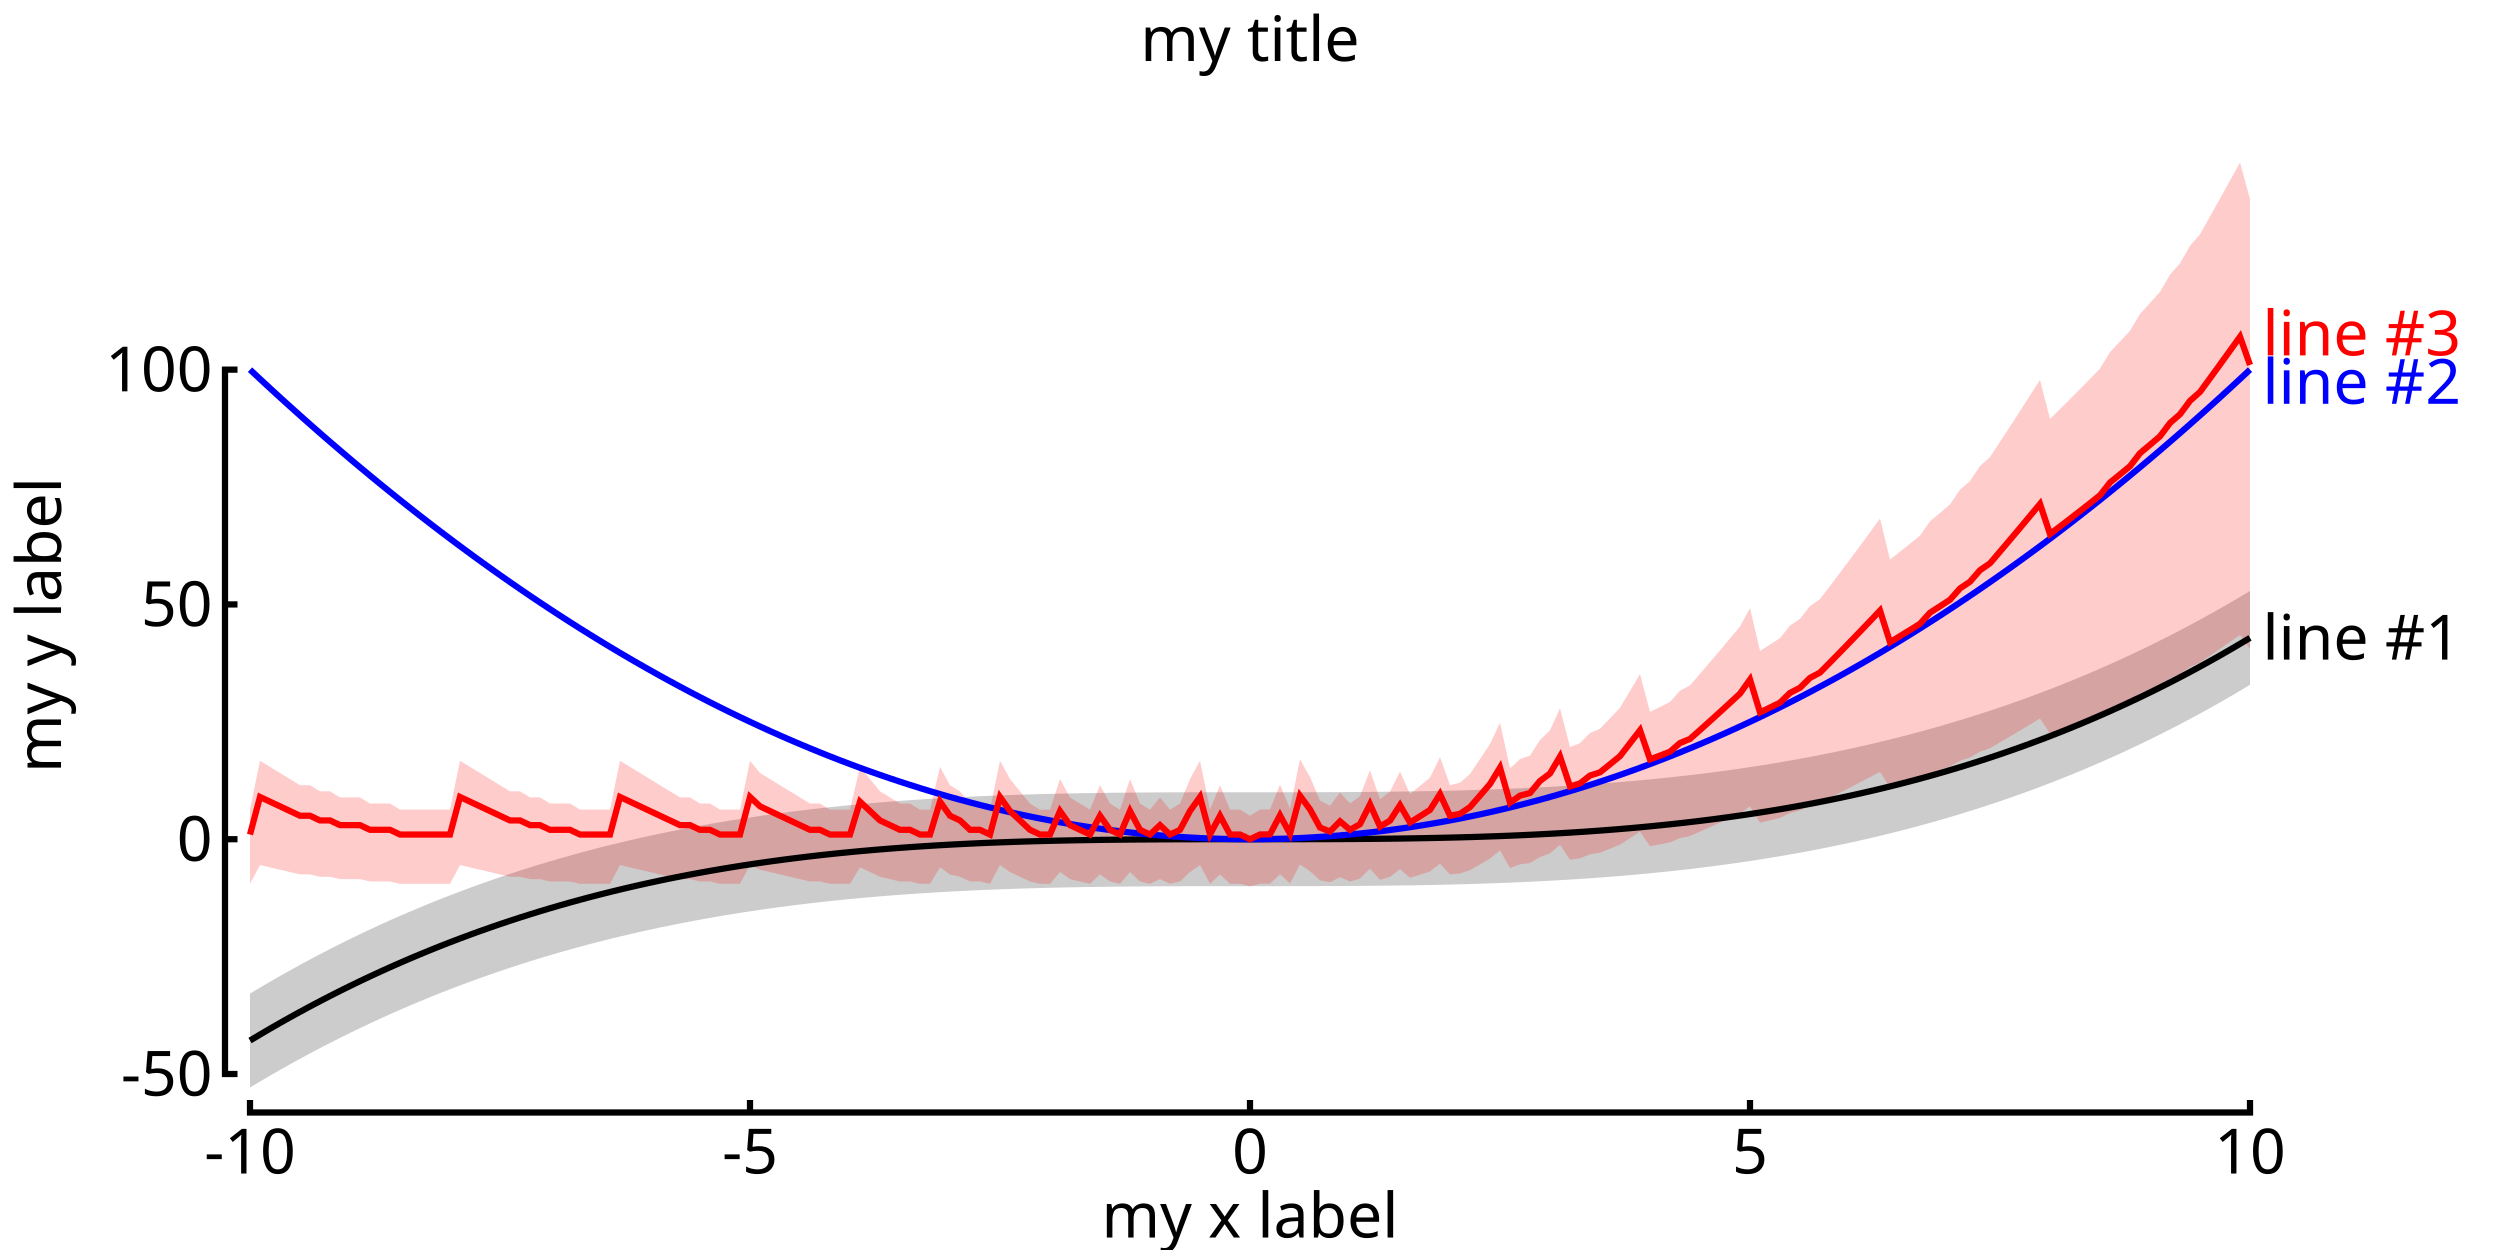
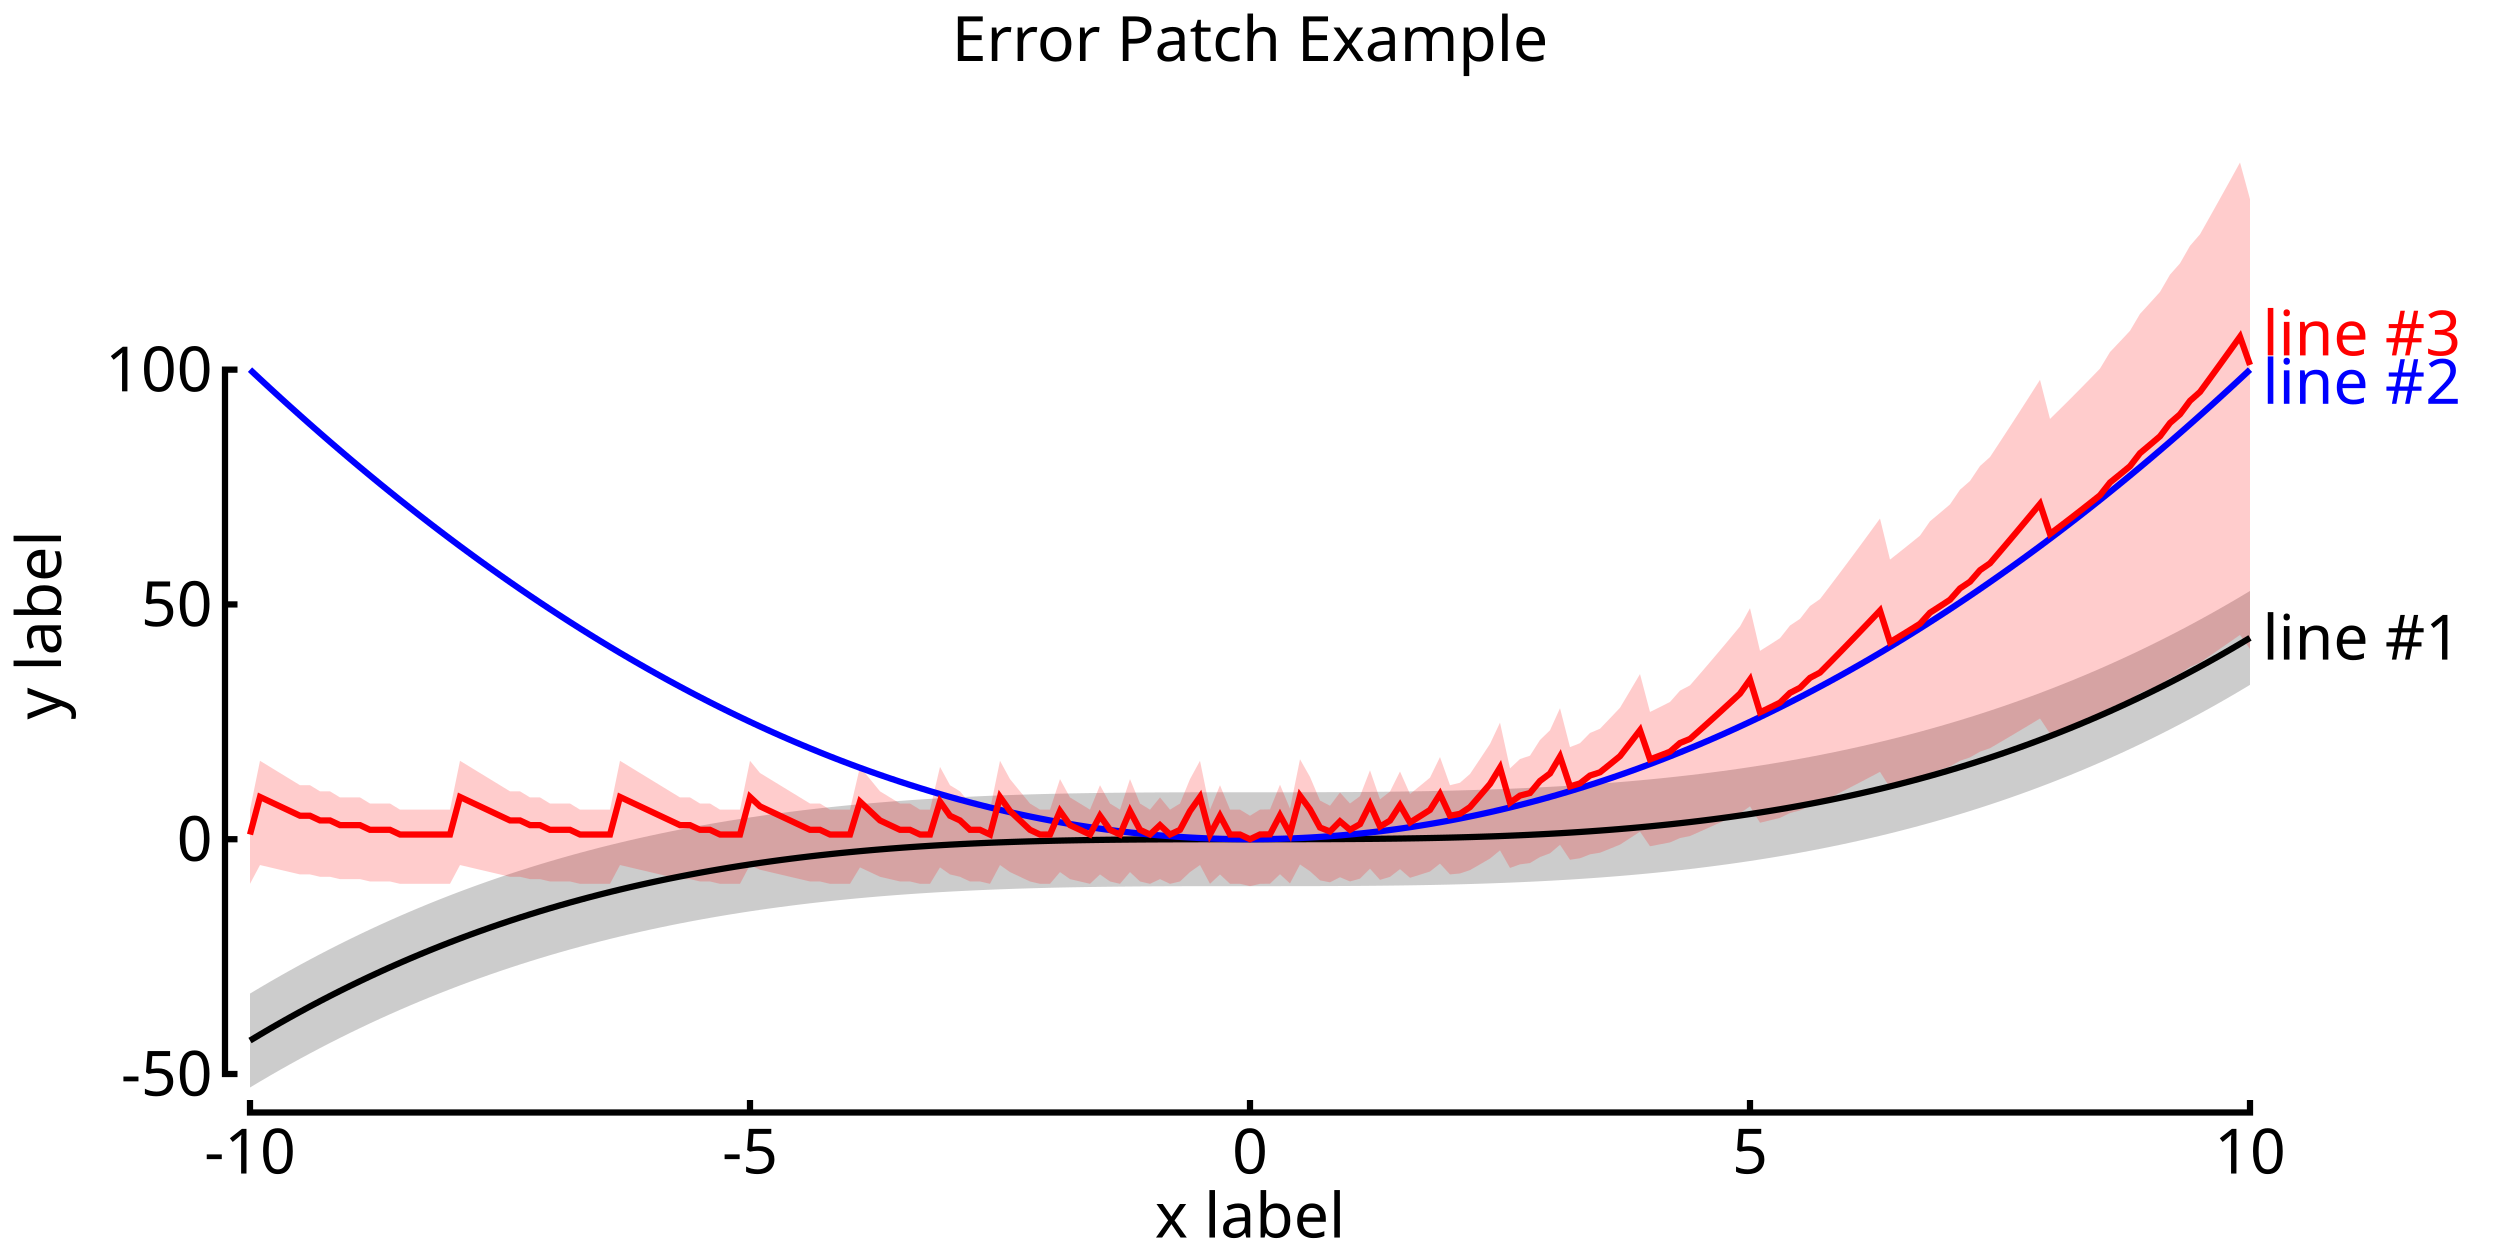
<svg xmlns="http://www.w3.org/2000/svg" width="7.68in" height="3.84in" viewBox="0 0 400 200" version="1.1">
  <polygon fill="black" stroke="none" stroke-width="0" fill-opacity="0.2" points="40.0,158.974 41.6,158.017 43.2,157.079 44.8,156.161 46.4,155.261 48.0,154.379 49.6,153.516 51.2,152.672 52.8,151.845 54.4,151.036 56.0,150.244 57.6,149.47 59.2,148.713 60.8,147.973 62.4,147.25 64.0,146.544 65.6,145.854 67.2,145.18 68.8,144.522 70.4,143.88 72.0,143.254 73.6,142.643 75.2,142.048 76.8,141.467 78.4,140.902 80.0,140.351 81.6,139.814 83.2,139.292 84.8,138.784 86.4,138.29 88.0,137.81 89.6,137.343 91.2,136.89 92.8,136.449 94.4,136.022 96.0,135.607 97.6,135.205 99.2,134.816 100.8,134.438 102.4,134.073 104.0,133.719 105.6,133.377 107.2,133.046 108.8,132.727 110.4,132.418 112.0,132.12 113.6,131.833 115.2,131.557 116.8,131.29 118.4,131.034 120.0,130.788 121.6,130.551 123.2,130.324 124.8,130.105 126.4,129.897 128.0,129.696 129.6,129.505 131.2,129.322 132.8,129.148 134.4,128.981 136.0,128.823 137.6,128.672 139.2,128.529 140.8,128.393 142.4,128.264 144.0,128.142 145.6,128.027 147.2,127.919 148.8,127.817 150.4,127.721 152.0,127.631 153.6,127.547 155.2,127.468 156.8,127.395 158.4,127.327 160.0,127.264 161.6,127.206 163.2,127.153 164.8,127.104 166.4,127.059 168.0,127.019 169.6,126.982 171.2,126.949 172.8,126.919 174.4,126.893 176.0,126.87 177.6,126.849 179.2,126.832 180.8,126.817 182.4,126.804 184.0,126.793 185.6,126.785 187.2,126.778 188.8,126.772 190.4,126.768 192.0,126.765 193.6,126.763 195.2,126.762 196.8,126.761 198.4,126.761 200.0,126.761 201.6,126.761 203.2,126.761 204.8,126.76 206.4,126.759 208.0,126.757 209.6,126.754 211.2,126.75 212.8,126.745 214.4,126.738 216,126.729 217.6,126.718 219.2,126.705 220.8,126.69 222.4,126.673 224.0,126.652 225.6,126.629 227.2,126.603 228.8,126.573 230.4,126.54 232.0,126.503 233.6,126.463 235.2,126.418 236.8,126.369 238.4,126.316 240.0,126.258 241.6,126.195 243.2,126.127 244.8,126.054 246.4,125.975 248.0,125.891 249.6,125.801 251.2,125.706 252.8,125.603 254.4,125.495 256.0,125.38 257.6,125.258 259.2,125.129 260.8,124.994 262.4,124.85 264.0,124.699 265.6,124.541 267.2,124.375 268.8,124.2 270.4,124.017 272.0,123.826 273.6,123.626 275.2,123.417 276.8,123.199 278.4,122.971 280.0,122.735 281.6,122.488 283.2,122.232 284.8,121.965 286.4,121.689 288.0,121.402 289.6,121.104 291.2,120.796 292.8,120.476 294.4,120.145 296.0,119.803 297.6,119.449 299.2,119.084 300.8,118.706 302.4,118.317 304.0,117.915 305.6,117.5 307.2,117.073 308.8,116.632 310.4,116.179 312.0,115.712 313.6,115.232 315.2,114.738 316.8,114.23 318.4,113.708 320.0,113.171 321.6,112.621 323.2,112.055 324.8,111.475 326.4,110.879 328.0,110.268 329.6,109.642 331.2,109 332.8,108.342 334.4,107.669 336.0,106.979 337.6,106.272 339.2,105.549 340.8,104.809 342.4,104.052 344.0,103.278 345.6,102.487 347.2,101.677 348.8,100.851 350.4,100.006 352.0,99.143 353.6,98.261 355.2,97.361 356.8,96.443 358.4,95.505 360.0,94.548 360.0,109.575 358.4,110.532 356.8,111.469 355.2,112.388 353.6,113.288 352.0,114.169 350.4,115.032 348.8,115.877 347.2,116.704 345.6,117.513 344.0,118.304 342.4,119.078 340.8,119.835 339.2,120.575 337.6,121.298 336.0,122.005 334.4,122.695 332.8,123.369 331.2,124.026 329.6,124.668 328.0,125.295 326.4,125.905 324.8,126.501 323.2,127.081 321.6,127.647 320.0,128.198 318.4,128.734 316.8,129.256 315.2,129.764 313.6,130.258 312.0,130.738 310.4,131.205 308.8,131.659 307.2,132.099 305.6,132.526 304.0,132.941 302.4,133.343 300.8,133.733 299.2,134.11 297.6,134.476 296.0,134.829 294.4,135.172 292.8,135.502 291.2,135.822 289.6,136.13 288.0,136.428 286.4,136.715 284.8,136.992 283.2,137.258 281.6,137.514 280.0,137.761 278.4,137.998 276.8,138.225 275.2,138.443 273.6,138.652 272.0,138.852 270.4,139.043 268.8,139.226 267.2,139.401 265.6,139.567 264.0,139.726 262.4,139.877 260.8,140.02 259.2,140.156 257.6,140.284 256.0,140.406 254.4,140.521 252.8,140.63 251.2,140.732 249.6,140.828 248.0,140.918 246.4,141.002 244.8,141.08 243.2,141.153 241.6,141.221 240.0,141.284 238.4,141.342 236.8,141.395 235.2,141.444 233.6,141.489 232.0,141.53 230.4,141.566 228.8,141.6 227.2,141.629 225.6,141.655 224.0,141.679 222.4,141.699 220.8,141.717 219.2,141.732 217.6,141.745 216,141.755 214.4,141.764 212.8,141.771 211.2,141.776 209.6,141.78 208.0,141.783 206.4,141.785 204.8,141.787 203.2,141.787 201.6,141.787 200.0,141.787 198.4,141.787 196.8,141.788 195.2,141.788 193.6,141.789 192.0,141.791 190.4,141.794 188.8,141.798 187.2,141.804 185.6,141.811 184.0,141.82 182.4,141.83 180.8,141.843 179.2,141.858 177.6,141.876 176.0,141.896 174.4,141.919 172.8,141.946 171.2,141.975 169.6,142.008 168.0,142.045 166.4,142.086 164.8,142.13 163.2,142.179 161.6,142.233 160.0,142.291 158.4,142.354 156.8,142.421 155.2,142.495 153.6,142.573 152.0,142.657 150.4,142.747 148.8,142.843 147.2,142.945 145.6,143.053 144.0,143.168 142.4,143.29 140.8,143.419 139.2,143.555 137.6,143.698 136.0,143.849 134.4,144.008 132.8,144.174 131.2,144.349 129.6,144.531 128.0,144.723 126.4,144.923 124.8,145.132 123.2,145.35 121.6,145.577 120.0,145.814 118.4,146.06 116.8,146.317 115.2,146.583 113.6,146.86 112.0,147.147 110.4,147.444 108.8,147.753 107.2,148.072 105.6,148.403 104.0,148.745 102.4,149.099 100.8,149.465 99.2,149.842 97.6,150.232 96.0,150.634 94.4,151.048 92.8,151.476 91.2,151.916 89.6,152.37 88.0,152.836 86.4,153.317 84.8,153.811 83.2,154.319 81.6,154.841 80.0,155.377 78.4,155.928 76.8,156.494 75.2,157.074 73.6,157.669 72.0,158.28 70.4,158.906 68.8,159.548 67.2,160.206 65.6,160.88 64.0,161.57 62.4,162.276 60.8,162.999 59.2,163.739 57.6,164.496 56.0,165.27 54.4,166.062 52.8,166.871 51.2,167.698 49.6,168.543 48.0,169.406 46.4,170.287 44.8,171.187 43.2,172.106 41.6,173.043 40.0,174.0 " />
  <polygon fill="blue" stroke="none" stroke-width="0" fill-opacity="0.2" points="40.0,59.143 41.6,60.638 43.2,62.118 44.8,63.583 46.4,65.033 48.0,66.468 49.6,67.888 51.2,69.293 52.8,70.683 54.4,72.058 56.0,73.418 57.6,74.763 59.2,76.092 60.8,77.407 62.4,78.707 64.0,79.992 65.6,81.261 67.2,82.516 68.8,83.756 70.4,84.98 72.0,86.19 73.6,87.385 75.2,88.564 76.8,89.729 78.4,90.878 80.0,92.013 81.6,93.132 83.2,94.237 84.8,95.326 86.4,96.4 88.0,97.46 89.6,98.504 91.2,99.533 92.8,100.548 94.4,101.547 96.0,102.531 97.6,103.5 99.2,104.455 100.8,105.394 102.4,106.318 104.0,107.227 105.6,108.121 107.2,109 108.8,109.864 110.4,110.713 112.0,111.547 113.6,112.366 115.2,113.17 116.8,113.959 118.4,114.733 120.0,115.491 121.6,116.235 123.2,116.964 124.8,117.678 126.4,118.376 128.0,119.06 129.6,119.729 131.2,120.382 132.8,121.021 134.4,121.645 136.0,122.253 137.6,122.847 139.2,123.425 140.8,123.989 142.4,124.537 144.0,125.071 145.6,125.589 147.2,126.092 148.8,126.581 150.4,127.054 152.0,127.512 153.6,127.956 155.2,128.384 156.8,128.797 158.4,129.195 160.0,129.579 161.6,129.947 163.2,130.3 164.8,130.638 166.4,130.961 168.0,131.269 169.6,131.562 171.2,131.84 172.8,132.103 174.4,132.351 176.0,132.584 177.6,132.802 179.2,133.005 180.8,133.192 182.4,133.365 184.0,133.523 185.6,133.666 187.2,133.793 188.8,133.906 190.4,134.004 192.0,134.086 193.6,134.154 195.2,134.207 196.8,134.244 198.4,134.267 200.0,134.274 201.6,134.267 203.2,134.244 204.8,134.207 206.4,134.154 208.0,134.086 209.6,134.004 211.2,133.906 212.8,133.793 214.4,133.666 216,133.523 217.6,133.365 219.2,133.192 220.8,133.005 222.4,132.802 224.0,132.584 225.6,132.351 227.2,132.103 228.8,131.84 230.4,131.562 232.0,131.269 233.6,130.961 235.2,130.638 236.8,130.3 238.4,129.947 240.0,129.579 241.6,129.195 243.2,128.797 244.8,128.384 246.4,127.956 248.0,127.512 249.6,127.054 251.2,126.581 252.8,126.092 254.4,125.589 256.0,125.071 257.6,124.537 259.2,123.989 260.8,123.425 262.4,122.847 264.0,122.253 265.6,121.645 267.2,121.021 268.8,120.382 270.4,119.729 272.0,119.06 273.6,118.376 275.2,117.678 276.8,116.964 278.4,116.235 280.0,115.491 281.6,114.733 283.2,113.959 284.8,113.17 286.4,112.366 288.0,111.547 289.6,110.713 291.2,109.864 292.8,109 294.4,108.121 296.0,107.227 297.6,106.318 299.2,105.394 300.8,104.455 302.4,103.5 304.0,102.531 305.6,101.547 307.2,100.548 308.8,99.533 310.4,98.504 312.0,97.46 313.6,96.4 315.2,95.326 316.8,94.237 318.4,93.132 320.0,92.013 321.6,90.878 323.2,89.729 324.8,88.564 326.4,87.385 328.0,86.19 329.6,84.98 331.2,83.756 332.8,82.516 334.4,81.261 336.0,79.992 337.6,78.707 339.2,77.407 340.8,76.092 342.4,74.763 344.0,73.418 345.6,72.058 347.2,70.683 348.8,69.293 350.4,67.888 352.0,66.468 353.6,65.033 355.2,63.583 356.8,62.118 358.4,60.638 360.0,59.143 360.0,59.143 358.4,60.638 356.8,62.118 355.2,63.583 353.6,65.033 352.0,66.468 350.4,67.888 348.8,69.293 347.2,70.683 345.6,72.058 344.0,73.418 342.4,74.763 340.8,76.092 339.2,77.407 337.6,78.707 336.0,79.992 334.4,81.261 332.8,82.516 331.2,83.756 329.6,84.98 328.0,86.19 326.4,87.385 324.8,88.564 323.2,89.729 321.6,90.878 320.0,92.013 318.4,93.132 316.8,94.237 315.2,95.326 313.6,96.4 312.0,97.46 310.4,98.504 308.8,99.533 307.2,100.548 305.6,101.547 304.0,102.531 302.4,103.5 300.8,104.455 299.2,105.394 297.6,106.318 296.0,107.227 294.4,108.121 292.8,109 291.2,109.864 289.6,110.713 288.0,111.547 286.4,112.366 284.8,113.17 283.2,113.959 281.6,114.733 280.0,115.491 278.4,116.235 276.8,116.964 275.2,117.678 273.6,118.376 272.0,119.06 270.4,119.729 268.8,120.382 267.2,121.021 265.6,121.645 264.0,122.253 262.4,122.847 260.8,123.425 259.2,123.989 257.6,124.537 256.0,125.071 254.4,125.589 252.8,126.092 251.2,126.581 249.6,127.054 248.0,127.512 246.4,127.956 244.8,128.384 243.2,128.797 241.6,129.195 240.0,129.579 238.4,129.947 236.8,130.3 235.2,130.638 233.6,130.961 232.0,131.269 230.4,131.562 228.8,131.84 227.2,132.103 225.6,132.351 224.0,132.584 222.4,132.802 220.8,133.005 219.2,133.192 217.6,133.365 216,133.523 214.4,133.666 212.8,133.793 211.2,133.906 209.6,134.004 208.0,134.086 206.4,134.154 204.8,134.207 203.2,134.244 201.6,134.267 200.0,134.274 198.4,134.267 196.8,134.244 195.2,134.207 193.6,134.154 192.0,134.086 190.4,134.004 188.8,133.906 187.2,133.793 185.6,133.666 184.0,133.523 182.4,133.365 180.8,133.192 179.2,133.005 177.6,132.802 176.0,132.584 174.4,132.351 172.8,132.103 171.2,131.84 169.6,131.562 168.0,131.269 166.4,130.961 164.8,130.638 163.2,130.3 161.6,129.947 160.0,129.579 158.4,129.195 156.8,128.797 155.2,128.384 153.6,127.956 152.0,127.512 150.4,127.054 148.8,126.581 147.2,126.092 145.6,125.589 144.0,125.071 142.4,124.537 140.8,123.989 139.2,123.425 137.6,122.847 136.0,122.253 134.4,121.645 132.8,121.021 131.2,120.382 129.6,119.729 128.0,119.06 126.4,118.376 124.8,117.678 123.2,116.964 121.6,116.235 120.0,115.491 118.4,114.733 116.8,113.959 115.2,113.17 113.6,112.366 112.0,111.547 110.4,110.713 108.8,109.864 107.2,109 105.6,108.121 104.0,107.227 102.4,106.318 100.8,105.394 99.2,104.455 97.6,103.5 96.0,102.531 94.4,101.547 92.8,100.548 91.2,99.533 89.6,98.504 88.0,97.46 86.4,96.4 84.8,95.326 83.2,94.237 81.6,93.132 80.0,92.013 78.4,90.878 76.8,89.729 75.2,88.564 73.6,87.385 72.0,86.19 70.4,84.98 68.8,83.756 67.2,82.516 65.6,81.261 64.0,79.992 62.4,78.707 60.8,77.407 59.2,76.092 57.6,74.763 56.0,73.418 54.4,72.058 52.8,70.683 51.2,69.293 49.6,67.888 48.0,66.468 46.4,65.033 44.8,63.583 43.2,62.118 41.6,60.638 40.0,59.143 " />
  <polygon fill="red" stroke="none" stroke-width="0" fill-opacity="0.2" points="40.0,129.541 41.6,121.727 43.2,122.704 44.8,123.681 46.4,124.657 48.0,125.634 49.6,125.634 51.2,126.611 52.8,126.611 54.4,127.588 56.0,127.588 57.6,127.588 59.2,128.564 60.8,128.564 62.4,128.564 64.0,129.541 65.6,129.541 67.2,129.541 68.8,129.541 70.4,129.541 72.0,129.541 73.6,121.727 75.2,122.704 76.8,123.681 78.4,124.657 80.0,125.634 81.6,126.611 83.2,126.611 84.8,127.588 86.4,127.588 88.0,128.564 89.6,128.564 91.2,128.564 92.8,129.541 94.4,129.541 96.0,129.541 97.6,129.541 99.2,121.727 100.8,122.704 102.4,123.681 104.0,124.657 105.6,125.634 107.2,126.611 108.8,127.588 110.4,127.588 112.0,128.564 113.6,128.564 115.2,129.541 116.8,129.541 118.4,129.541 120.0,121.727 121.6,123.681 123.2,124.657 124.8,125.634 126.4,126.611 128.0,127.588 129.6,128.564 131.2,128.564 132.8,129.541 134.4,129.541 136.0,129.541 137.6,122.704 139.2,124.657 140.8,126.611 142.4,127.588 144.0,128.564 145.6,128.564 147.2,129.541 148.8,129.541 150.4,122.704 152.0,125.634 153.6,126.611 155.2,128.564 156.8,128.564 158.4,129.541 160.0,121.727 161.6,124.657 163.2,126.611 164.8,128.564 166.4,129.541 168.0,129.541 169.6,124.657 171.2,127.588 172.8,128.564 174.4,129.541 176.0,125.634 177.6,128.564 179.2,129.541 180.8,124.657 182.4,128.564 184.0,129.541 185.6,127.588 187.2,129.541 188.8,128.564 190.4,124.657 192.0,121.727 193.6,129.541 195.2,125.634 196.8,129.541 198.4,129.541 200.0,130.518 201.6,129.531 203.2,129.502 204.8,125.546 206.4,129.385 208.0,121.483 209.6,124.306 211.2,128.086 212.8,128.916 214.4,126.796 216,128.564 217.6,127.382 219.2,123.251 220.8,127.89 222.4,126.65 224.0,123.437 225.6,127.041 227.2,125.742 228.8,124.423 230.4,121.131 232.0,125.634 233.6,125.234 235.2,123.837 236.8,121.444 238.4,119.032 240.0,115.623 241.6,122.938 243.2,121.444 244.8,120.907 246.4,118.397 248.0,116.844 249.6,113.318 251.2,119.539 252.8,118.905 254.4,117.273 256.0,116.6 257.6,114.929 259.2,113.24 260.8,110.554 262.4,107.848 264.0,113.914 265.6,113.122 267.2,112.312 268.8,110.505 270.4,109.655 272.0,107.809 273.6,105.944 275.2,104.059 276.8,102.154 278.4,100.23 280.0,97.31 281.6,104.137 283.2,103.131 284.8,102.105 286.4,100.083 288.0,99.019 289.6,96.958 291.2,95.854 292.8,93.754 294.4,91.635 296.0,89.496 297.6,87.337 299.2,85.159 300.8,82.962 302.4,89.535 304.0,88.275 305.6,86.995 307.2,85.696 308.8,83.401 310.4,82.063 312.0,80.705 313.6,78.352 315.2,76.955 316.8,74.562 318.4,73.126 320.0,70.694 321.6,68.243 323.2,65.772 324.8,63.281 326.4,60.771 328.0,67.032 329.6,65.459 331.2,63.867 332.8,62.255 334.4,60.624 336.0,58.974 337.6,56.327 339.2,54.637 340.8,52.928 342.4,50.222 344.0,48.474 345.6,46.706 347.2,43.942 348.8,42.135 350.4,39.332 352.0,37.486 353.6,34.644 355.2,31.782 356.8,28.901 358.4,26.0 360.0,31.87 360.0,103.846 358.4,101.588 356.8,102.704 355.2,103.812 353.6,104.913 352.0,106.006 350.4,106.716 348.8,107.794 347.2,108.489 345.6,109.552 344.0,110.232 342.4,110.905 340.8,111.945 339.2,112.603 337.6,113.252 336.0,114.27 334.4,114.905 332.8,115.533 331.2,116.153 329.6,116.765 328.0,117.37 326.4,114.962 324.8,115.927 323.2,116.885 321.6,117.835 320.0,118.778 318.4,119.714 316.8,120.266 315.2,121.186 313.6,121.724 312.0,122.629 310.4,123.151 308.8,123.666 307.2,124.548 305.6,125.048 304.0,125.54 302.4,126.025 300.8,123.497 299.2,124.342 297.6,125.18 296.0,126.01 294.4,126.832 292.8,127.648 291.2,128.455 289.6,128.88 288.0,129.672 286.4,130.082 284.8,130.86 283.2,131.254 281.6,131.641 280.0,129.015 278.4,130.138 276.8,130.878 275.2,131.611 273.6,132.336 272.0,133.053 270.4,133.763 268.8,134.09 267.2,134.785 265.6,135.097 264.0,135.401 262.4,133.068 260.8,134.109 259.2,135.142 257.6,135.792 256.0,136.434 254.4,136.693 252.8,137.321 251.2,137.565 249.6,135.172 248.0,136.528 246.4,137.125 244.8,138.091 243.2,138.298 241.6,138.872 240.0,136.059 238.4,137.37 236.8,138.298 235.2,139.218 233.6,139.755 232.0,139.909 230.4,138.177 228.8,139.443 227.2,139.95 225.6,140.45 224.0,139.064 222.4,140.3 220.8,140.777 219.2,138.992 217.6,140.582 216,141.036 214.4,140.356 212.8,141.171 211.2,140.852 209.6,139.398 208.0,138.313 206.4,141.352 204.8,139.875 203.2,141.397 201.6,141.408 200.0,141.787 198.4,141.412 196.8,141.412 195.2,139.909 193.6,141.412 192.0,138.406 190.4,139.533 188.8,141.036 187.2,141.412 185.6,140.66 184.0,141.412 182.4,141.036 180.8,139.533 179.2,141.412 177.6,141.036 176.0,139.909 174.4,141.412 172.8,141.036 171.2,140.66 169.6,139.533 168.0,141.412 166.4,141.412 164.8,141.036 163.2,140.285 161.6,139.533 160.0,138.406 158.4,141.412 156.8,141.036 155.2,141.036 153.6,140.285 152.0,139.909 150.4,138.782 148.8,141.412 147.2,141.412 145.6,141.036 144.0,141.036 142.4,140.66 140.8,140.285 139.2,139.533 137.6,138.782 136.0,141.412 134.4,141.412 132.8,141.412 131.2,141.036 129.6,141.036 128.0,140.66 126.4,140.285 124.8,139.909 123.2,139.533 121.6,139.158 120.0,138.406 118.4,141.412 116.8,141.412 115.2,141.412 113.6,141.036 112.0,141.036 110.4,140.66 108.8,140.66 107.2,140.285 105.6,139.909 104.0,139.533 102.4,139.158 100.8,138.782 99.2,138.406 97.6,141.412 96.0,141.412 94.4,141.412 92.8,141.412 91.2,141.036 89.6,141.036 88.0,141.036 86.4,140.66 84.8,140.66 83.2,140.285 81.6,140.285 80.0,139.909 78.4,139.533 76.8,139.158 75.2,138.782 73.6,138.406 72.0,141.412 70.4,141.412 68.8,141.412 67.2,141.412 65.6,141.412 64.0,141.412 62.4,141.036 60.8,141.036 59.2,141.036 57.6,140.66 56.0,140.66 54.4,140.66 52.8,140.285 51.2,140.285 49.6,139.909 48.0,139.909 46.4,139.533 44.8,139.158 43.2,138.782 41.6,138.406 40.0,141.412 " />
  <polyline fill="none" stroke="black" stroke-width="1" points="40.0,166.487 41.6,165.53 43.2,164.592 44.8,163.674 46.4,162.774 48.0,161.893 49.6,161.03 51.2,160.185 52.8,159.358 54.4,158.549 56.0,157.757 57.6,156.983 59.2,156.226 60.8,155.486 62.4,154.763 64.0,154.057 65.6,153.367 67.2,152.693 68.8,152.035 70.4,151.393 72.0,150.767 73.6,150.156 75.2,149.561 76.8,148.98 78.4,148.415 80.0,147.864 81.6,147.328 83.2,146.805 84.8,146.298 86.4,145.803 88.0,145.323 89.6,144.856 91.2,144.403 92.8,143.963 94.4,143.535 96.0,143.121 97.6,142.719 99.2,142.329 100.8,141.951 102.4,141.586 104.0,141.232 105.6,140.89 107.2,140.559 108.8,140.24 110.4,139.931 112.0,139.634 113.6,139.347 115.2,139.07 116.8,138.804 118.4,138.547 120.0,138.301 121.6,138.064 123.2,137.837 124.8,137.619 126.4,137.41 128.0,137.21 129.6,137.018 131.2,136.835 132.8,136.661 134.4,136.494 136.0,136.336 137.6,136.185 139.2,136.042 140.8,135.906 142.4,135.777 144.0,135.655 145.6,135.54 147.2,135.432 148.8,135.33 150.4,135.234 152.0,135.144 153.6,135.06 155.2,134.981 156.8,134.908 158.4,134.84 160.0,134.778 161.6,134.72 163.2,134.666 164.8,134.617 166.4,134.573 168.0,134.532 169.6,134.495 171.2,134.462 172.8,134.432 174.4,134.406 176.0,134.383 177.6,134.363 179.2,134.345 180.8,134.33 182.4,134.317 184.0,134.306 185.6,134.298 187.2,134.291 188.8,134.285 190.4,134.281 192.0,134.278 193.6,134.276 195.2,134.275 196.8,134.274 198.4,134.274 200.0,134.274 201.6,134.274 203.2,134.274 204.8,134.273 206.4,134.272 208.0,134.27 209.6,134.267 211.2,134.263 212.8,134.258 214.4,134.251 216,134.242 217.6,134.231 219.2,134.219 220.8,134.203 222.4,134.186 224.0,134.166 225.6,134.142 227.2,134.116 228.8,134.086 230.4,134.053 232.0,134.017 233.6,133.976 235.2,133.931 236.8,133.882 238.4,133.829 240.0,133.771 241.6,133.708 243.2,133.64 244.8,133.567 246.4,133.489 248.0,133.404 249.6,133.315 251.2,133.219 252.8,133.117 254.4,133.008 256.0,132.893 257.6,132.771 259.2,132.643 260.8,132.507 262.4,132.363 264.0,132.213 265.6,132.054 267.2,131.888 268.8,131.713 270.4,131.53 272.0,131.339 273.6,131.139 275.2,130.93 276.8,130.712 278.4,130.484 280.0,130.248 281.6,130.001 283.2,129.745 284.8,129.479 286.4,129.202 288.0,128.915 289.6,128.617 291.2,128.309 292.8,127.989 294.4,127.658 296.0,127.316 297.6,126.963 299.2,126.597 300.8,126.22 302.4,125.83 304.0,125.428 305.6,125.013 307.2,124.586 308.8,124.146 310.4,123.692 312.0,123.225 313.6,122.745 315.2,122.251 316.8,121.743 318.4,121.221 320.0,120.685 321.6,120.134 323.2,119.568 324.8,118.988 326.4,118.392 328.0,117.781 329.6,117.155 331.2,116.513 332.8,115.855 334.4,115.182 336.0,114.492 337.6,113.785 339.2,113.062 340.8,112.322 342.4,111.565 344.0,110.791 345.6,110 347.2,109.191 348.8,108.364 350.4,107.519 352.0,106.656 353.6,105.775 355.2,104.875 356.8,103.956 358.4,103.018 360.0,102.062 " />
  <polyline fill="none" stroke="blue" stroke-width="1" points="40.0,59.143 41.6,60.638 43.2,62.118 44.8,63.583 46.4,65.033 48.0,66.468 49.6,67.888 51.2,69.293 52.8,70.683 54.4,72.058 56.0,73.418 57.6,74.763 59.2,76.092 60.8,77.407 62.4,78.707 64.0,79.992 65.6,81.261 67.2,82.516 68.8,83.756 70.4,84.98 72.0,86.19 73.6,87.385 75.2,88.564 76.8,89.729 78.4,90.878 80.0,92.013 81.6,93.132 83.2,94.237 84.8,95.326 86.4,96.4 88.0,97.46 89.6,98.504 91.2,99.533 92.8,100.548 94.4,101.547 96.0,102.531 97.6,103.5 99.2,104.455 100.8,105.394 102.4,106.318 104.0,107.227 105.6,108.121 107.2,109 108.8,109.864 110.4,110.713 112.0,111.547 113.6,112.366 115.2,113.17 116.8,113.959 118.4,114.733 120.0,115.491 121.6,116.235 123.2,116.964 124.8,117.678 126.4,118.376 128.0,119.06 129.6,119.729 131.2,120.382 132.8,121.021 134.4,121.645 136.0,122.253 137.6,122.847 139.2,123.425 140.8,123.989 142.4,124.537 144.0,125.071 145.6,125.589 147.2,126.092 148.8,126.581 150.4,127.054 152.0,127.512 153.6,127.956 155.2,128.384 156.8,128.797 158.4,129.195 160.0,129.579 161.6,129.947 163.2,130.3 164.8,130.638 166.4,130.961 168.0,131.269 169.6,131.562 171.2,131.84 172.8,132.103 174.4,132.351 176.0,132.584 177.6,132.802 179.2,133.005 180.8,133.192 182.4,133.365 184.0,133.523 185.6,133.666 187.2,133.793 188.8,133.906 190.4,134.004 192.0,134.086 193.6,134.154 195.2,134.207 196.8,134.244 198.4,134.267 200.0,134.274 201.6,134.267 203.2,134.244 204.8,134.207 206.4,134.154 208.0,134.086 209.6,134.004 211.2,133.906 212.8,133.793 214.4,133.666 216,133.523 217.6,133.365 219.2,133.192 220.8,133.005 222.4,132.802 224.0,132.584 225.6,132.351 227.2,132.103 228.8,131.84 230.4,131.562 232.0,131.269 233.6,130.961 235.2,130.638 236.8,130.3 238.4,129.947 240.0,129.579 241.6,129.195 243.2,128.797 244.8,128.384 246.4,127.956 248.0,127.512 249.6,127.054 251.2,126.581 252.8,126.092 254.4,125.589 256.0,125.071 257.6,124.537 259.2,123.989 260.8,123.425 262.4,122.847 264.0,122.253 265.6,121.645 267.2,121.021 268.8,120.382 270.4,119.729 272.0,119.06 273.6,118.376 275.2,117.678 276.8,116.964 278.4,116.235 280.0,115.491 281.6,114.733 283.2,113.959 284.8,113.17 286.4,112.366 288.0,111.547 289.6,110.713 291.2,109.864 292.8,109 294.4,108.121 296.0,107.227 297.6,106.318 299.2,105.394 300.8,104.455 302.4,103.5 304.0,102.531 305.6,101.547 307.2,100.548 308.8,99.533 310.4,98.504 312.0,97.46 313.6,96.4 315.2,95.326 316.8,94.237 318.4,93.132 320.0,92.013 321.6,90.878 323.2,89.729 324.8,88.564 326.4,87.385 328.0,86.19 329.6,84.98 331.2,83.756 332.8,82.516 334.4,81.261 336.0,79.992 337.6,78.707 339.2,77.407 340.8,76.092 342.4,74.763 344.0,73.418 345.6,72.058 347.2,70.683 348.8,69.293 350.4,67.888 352.0,66.468 353.6,65.033 355.2,63.583 356.8,62.118 358.4,60.638 360.0,59.143 " />
  <polyline fill="none" stroke="red" stroke-width="1" points="40.0,133.523 41.6,127.512 43.2,128.264 44.8,129.015 46.4,129.766 48.0,130.518 49.6,130.518 51.2,131.269 52.8,131.269 54.4,132.02 56.0,132.02 57.6,132.02 59.2,132.772 60.8,132.772 62.4,132.772 64.0,133.523 65.6,133.523 67.2,133.523 68.8,133.523 70.4,133.523 72.0,133.523 73.6,127.512 75.2,128.264 76.8,129.015 78.4,129.766 80.0,130.518 81.6,131.269 83.2,131.269 84.8,132.02 86.4,132.02 88.0,132.772 89.6,132.772 91.2,132.772 92.8,133.523 94.4,133.523 96.0,133.523 97.6,133.523 99.2,127.512 100.8,128.264 102.4,129.015 104.0,129.766 105.6,130.518 107.2,131.269 108.8,132.02 110.4,132.02 112.0,132.772 113.6,132.772 115.2,133.523 116.8,133.523 118.4,133.523 120.0,127.512 121.6,129.015 123.2,129.766 124.8,130.518 126.4,131.269 128.0,132.02 129.6,132.772 131.2,132.772 132.8,133.523 134.4,133.523 136.0,133.523 137.6,128.264 139.2,129.766 140.8,131.269 142.4,132.02 144.0,132.772 145.6,132.772 147.2,133.523 148.8,133.523 150.4,128.264 152.0,130.518 153.6,131.269 155.2,132.772 156.8,132.772 158.4,133.523 160.0,127.512 161.6,129.766 163.2,131.269 164.8,132.772 166.4,133.523 168.0,133.523 169.6,129.766 171.2,132.02 172.8,132.772 174.4,133.523 176.0,130.518 177.6,132.772 179.2,133.523 180.8,129.766 182.4,132.772 184.0,133.523 185.6,132.02 187.2,133.523 188.8,132.772 190.4,129.766 192.0,127.512 193.6,133.523 195.2,130.518 196.8,133.523 198.4,133.523 200.0,134.274 201.6,133.515 203.2,133.493 204.8,130.45 206.4,133.403 208.0,127.325 209.6,129.496 211.2,132.403 212.8,133.042 214.4,131.412 216,132.772 217.6,131.863 219.2,128.684 220.8,132.253 222.4,131.299 224.0,128.827 225.6,131.6 227.2,130.6 228.8,129.586 230.4,127.054 232.0,130.518 233.6,130.21 235.2,129.135 236.8,127.295 238.4,125.439 240.0,122.817 241.6,128.444 243.2,127.295 244.8,126.881 246.4,124.95 248.0,123.756 249.6,121.044 251.2,125.829 252.8,125.341 254.4,124.086 256.0,123.568 257.6,122.283 259.2,120.983 260.8,118.917 262.4,116.836 264.0,121.502 265.6,120.893 267.2,120.27 268.8,118.88 270.4,118.226 272.0,116.806 273.6,115.371 275.2,113.921 276.8,112.456 278.4,110.976 280.0,108.73 281.6,113.981 283.2,113.207 284.8,112.418 286.4,110.863 288.0,110.044 289.6,108.459 291.2,107.61 292.8,105.995 294.4,104.364 296.0,102.719 297.6,101.059 299.2,99.383 300.8,97.693 302.4,102.749 304.0,101.78 305.6,100.796 307.2,99.796 308.8,98.031 310.4,97.002 312.0,95.957 313.6,94.147 315.2,93.072 316.8,91.231 318.4,90.127 320.0,88.256 321.6,86.37 323.2,84.47 324.8,82.554 326.4,80.623 328.0,85.439 329.6,84.229 331.2,83.005 332.8,81.765 334.4,80.51 336.0,79.24 337.6,77.204 339.2,75.905 340.8,74.59 342.4,72.509 344.0,71.164 345.6,69.804 347.2,67.678 348.8,66.288 350.4,64.131 352.0,62.711 353.6,60.525 355.2,58.324 356.8,56.107 358.4,53.876 360.0,58.391 " />
  <g font-family="sans-serif" font-size="10">
    <text x="362.0" y="102.062" dy="0" fill="black" dominant-baseline="middle"> line #1 </text>
    <text x="362.0" y="59.143" dy="2" fill="blue" dominant-baseline="middle"> line #2 </text>
    <text x="362.0" y="58.391" dy="-5" fill="red" dominant-baseline="middle"> line #3 </text>
  </g>
  <polyline fill="none" stroke="black" stroke-width="1" points="40.0,176.0 40.0,178.0 120.0,178.0 120.0,176.0 120.0,178.0 200.0,178.0 200.0,176.0 200.0,178.0 280.0,178.0 280.0,176.0 280.0,178.0 360.0,178.0 360.0,176.0" />
  <g font-family="sans-serif" font-size="10">
    <text x="40.0" y="180.0" fill="black" text-anchor="middle" dominant-baseline="hanging"> -10 </text>
    <text x="120.0" y="180.0" fill="black" text-anchor="middle" dominant-baseline="hanging"> -5 </text>
    <text x="200.0" y="180.0" fill="black" text-anchor="middle" dominant-baseline="hanging"> 0 </text>
    <text x="280.0" y="180.0" fill="black" text-anchor="middle" dominant-baseline="hanging"> 5 </text>
    <text x="360.0" y="180.0" fill="black" text-anchor="middle" dominant-baseline="hanging"> 10 </text>
  </g>
-   <text x="200.0" y="198" fill="black" text-anchor="middle" font-family="sans-serif" font-size="10"> my x label </text>
+   <text x="200.0" y="198" fill="black" text-anchor="middle" font-family="sans-serif" font-size="10"> x label </text>
  <polyline fill="none" stroke="black" stroke-width="1" points="38.0,171.84 36.0,171.84 36.0,134.274 38.0,134.274 36.0,134.274 36.0,96.708 38.0,96.708 36.0,96.708 36.0,59.143 38.0,59.143" />
  <g font-family="sans-serif" font-size="10">
    <text x="34.0" y="171.84" fill="black" text-anchor="end" dominant-baseline="middle"> -50 </text>
    <text x="34.0" y="134.274" fill="black" text-anchor="end" dominant-baseline="middle"> 0 </text>
    <text x="34.0" y="96.708" fill="black" text-anchor="end" dominant-baseline="middle"> 50 </text>
    <text x="34.0" y="59.143" fill="black" text-anchor="end" dominant-baseline="middle"> 100 </text>
  </g>
-   <text fill="black" text-anchor="middle" dominant-baseline="hanging" transform="translate(2,100.0) rotate(270)" font-family="sans-serif" font-size="10"> my y label </text>
-   <text x="200.0" y="2" fill="black" text-anchor="middle" dominant-baseline="hanging" font-family="sans-serif" font-size="10"> my title </text>
+   <text fill="black" text-anchor="middle" dominant-baseline="hanging" transform="translate(2,100.0) rotate(270)" font-family="sans-serif" font-size="10"> y label </text>
+   <text x="200.0" y="2" fill="black" text-anchor="middle" dominant-baseline="hanging" font-family="sans-serif" font-size="10"> Error Patch Example </text>
</svg>
